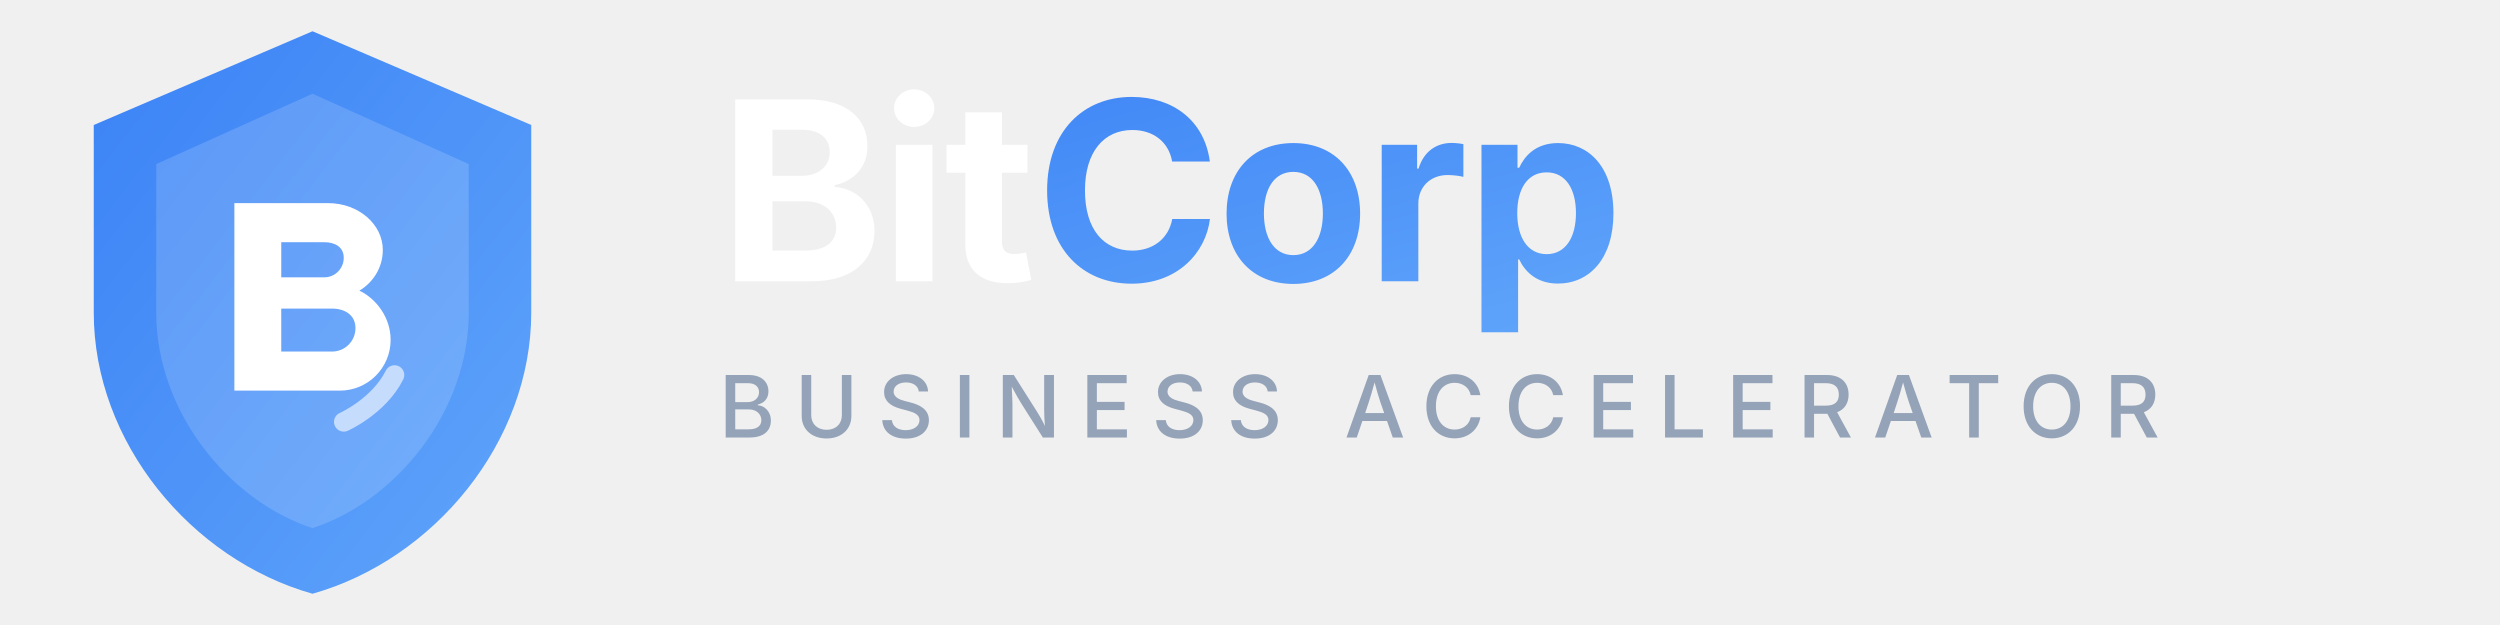
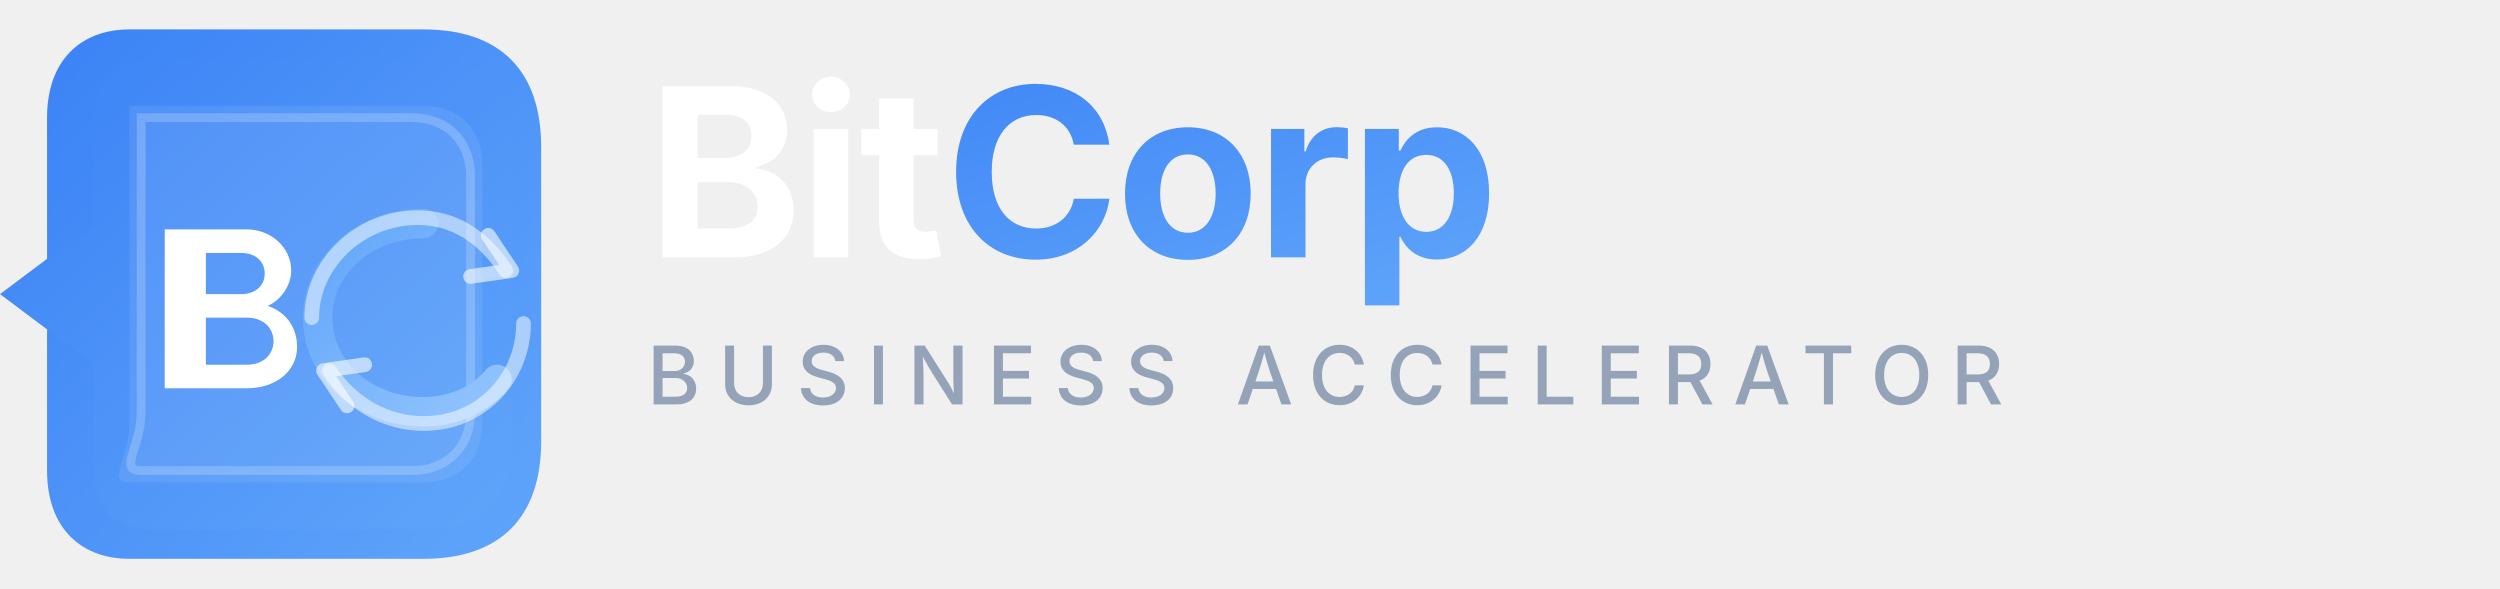
- <svg xmlns="http://www.w3.org/2000/svg" width="320" height="80" viewBox="0 0 320 80" fill="none">
+ <svg xmlns="http://www.w3.org/2000/svg" width="340" height="80" viewBox="0 0 340 80" fill="none">
  <defs>
    <linearGradient id="bc-grad-l" x1="0" y1="0" x2="1" y2="1">
      <stop offset="0%" stop-color="#3b82f6" />
      <stop offset="100%" stop-color="#60a5fa" />
    </linearGradient>
+     <linearGradient id="bc-accent-l" x1="0" y1="0" x2="1" y2="1">
+       <stop offset="0%" stop-color="#60a5fa" />
+       <stop offset="100%" stop-color="#93c5fd" />
+     </linearGradient>
  </defs>
-   <g>
-     <path d="M40 4L12 16V40C12 56.568 24.432 71.6 40 76C55.568 71.6 68 56.568 68 40V16L40 4Z" fill="url(#bc-grad-l)" />
-     <path d="M40 12L20 21V40C20 52.703 29.297 64.1 40 67.6C50.703 64.1 60 52.703 60 40V21L40 12Z" fill="white" fill-opacity="0.15" />
-     <path d="M30 26H42C45.866 26 49 28.686 49 32C49 34.21 47.79 36.14 46 37.2C48.21 38.26 50 40.69 50 43.5C50 47.09 47.09 50 43.5 50H30V26ZM36 31V35.5H41.5C42.88 35.5 44 34.38 44 33C44 31.62 42.88 31 41.5 31H36ZM36 40V45H42.5C44.16 45 45.5 43.66 45.5 42C45.5 40.34 44.16 39.5 42.5 39.5H36V40Z" fill="white" />
-     <path d="M44 54C44 54 48.5 52 50.5 48" stroke="white" stroke-width="2.5" stroke-linecap="round" opacity="0.6" />
+   <g transform="translate(0,0) scale(0.8)">
+     <path d="M8 10 L8 80 C8 90 14 95 22 95 L72 95 C85 95 92 88 92 75 L92 25 C92 12 85 5 72 5 L22 5 C14 5 8 10 8 20 Z" fill="url(#bc-grad-l)" />
+     <path d="M0 50 L16 38 L16 20 C16 13 20 10 26 10 L72 10 C82 10 87 15 87 25 L87 75 C87 85 82 90 72 90 L26 90 C20 90 16 87 16 80 L16 62 Z" fill="url(#bc-grad-l)" />
+     <path d="M22 18 L72 18 C78 18 82 22 82 28 L82 72 C82 78 78 82 72 82 L22 82 C18 82 22 78 22 72 Z" fill="white" fill-opacity="0.08" />
+     <path d="M24 20 L70 20 C76 20 80 24 80 30 L80 70 C80 76 76 80 70 80 L24 80 C20 80 24 76 24 70 Z" fill="none" stroke="white" stroke-width="1.5" stroke-opacity="0.2" />
+     <path d="M28 34 L28 66 L42 66 C47 66 50.5 63 50.5 59 C50.5 55.5 48.5 53 45.5 52 C47.8 51 49.5 48.5 49.5 46 C49.5 42 46 39 42 39 L38 39 L28 39 Z M35 43 L41 43 C43.5 43 45 44.5 45 46.5 C45 48.5 43.5 50 41 50 L35 50 Z M35 54 L42 54 C44.8 54 46.5 55.8 46.5 58 C46.5 60.2 44.8 62 42 62 L35 62 Z" fill="white" fill-rule="evenodd" />
+     <g transform="translate(54,38)">
+       <path d="M18 0 C8 0 0 7 0 16 C0 25 8 32 18 32 C23 32 27.5 30 30.5 26.5" fill="none" stroke="url(#bc-accent-l)" stroke-width="5" stroke-linecap="round" />
+       <path d="M32 8 C28 2 23 -1 17 -1 C7 -1 -1 7 -1 16" fill="none" stroke="white" stroke-width="2.5" stroke-linecap="round" stroke-opacity="0.5" />
+       <path d="M29 2 L33 8 L26 9" fill="none" stroke="white" stroke-width="2.5" stroke-linecap="round" stroke-linejoin="round" stroke-opacity="0.6" />
+       <path d="M2 25 C6 31 12 34 18 34 C28 34 35 26 35 17" fill="none" stroke="white" stroke-width="2.5" stroke-linecap="round" stroke-opacity="0.5" />
+       <path d="M5 31 L1 25 L8 24" fill="none" stroke="white" stroke-width="2.5" stroke-linecap="round" stroke-linejoin="round" stroke-opacity="0.6" />
+     </g>
  </g>
-   <text x="92" y="36" font-family="system-ui, -apple-system, sans-serif" font-weight="700" font-size="32" fill="#ffffff" letter-spacing="-0.5">Bit<tspan fill="url(#bc-grad-l)">Corp</tspan>
+   <text x="88" y="35" font-family="system-ui, -apple-system, sans-serif" font-weight="700" font-size="32" fill="#ffffff" letter-spacing="-0.5">Bit<tspan fill="url(#bc-grad-l)">Corp</tspan>
  </text>
-   <text x="92" y="56" font-family="system-ui, -apple-system, sans-serif" font-weight="500" font-size="11" fill="#94a3b8" letter-spacing="2.5">BUSINESS ACCELERATOR</text>
+   <text x="88" y="55" font-family="system-ui, -apple-system, sans-serif" font-weight="500" font-size="11" fill="#94a3b8" letter-spacing="2.5">BUSINESS ACCELERATOR</text>
</svg>
